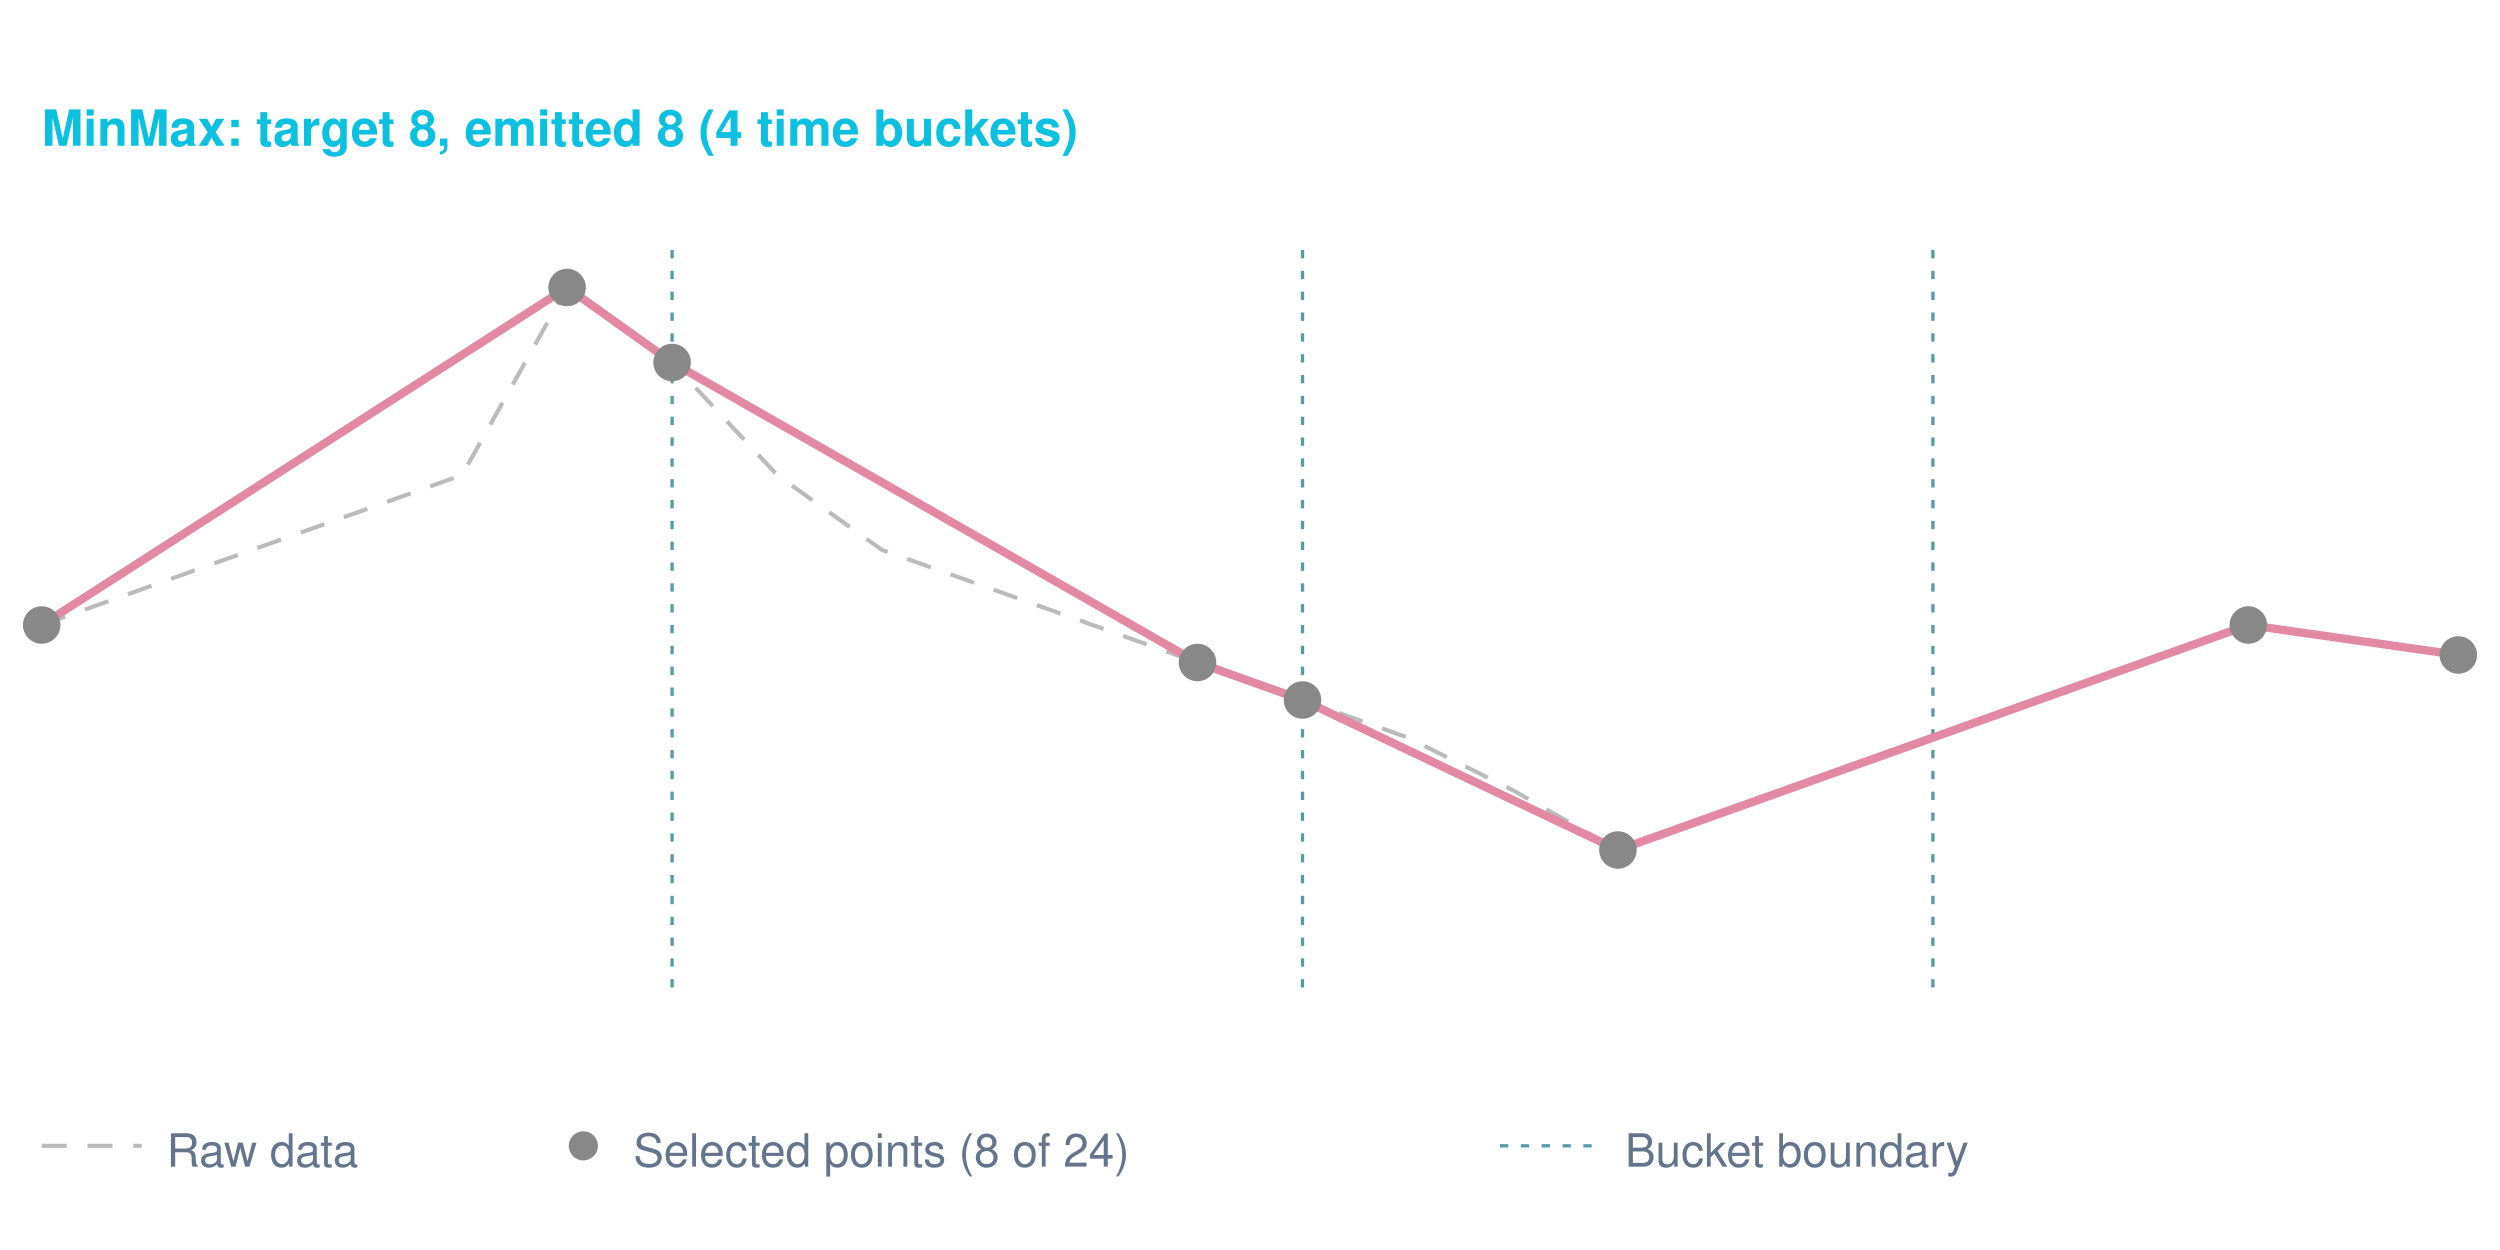
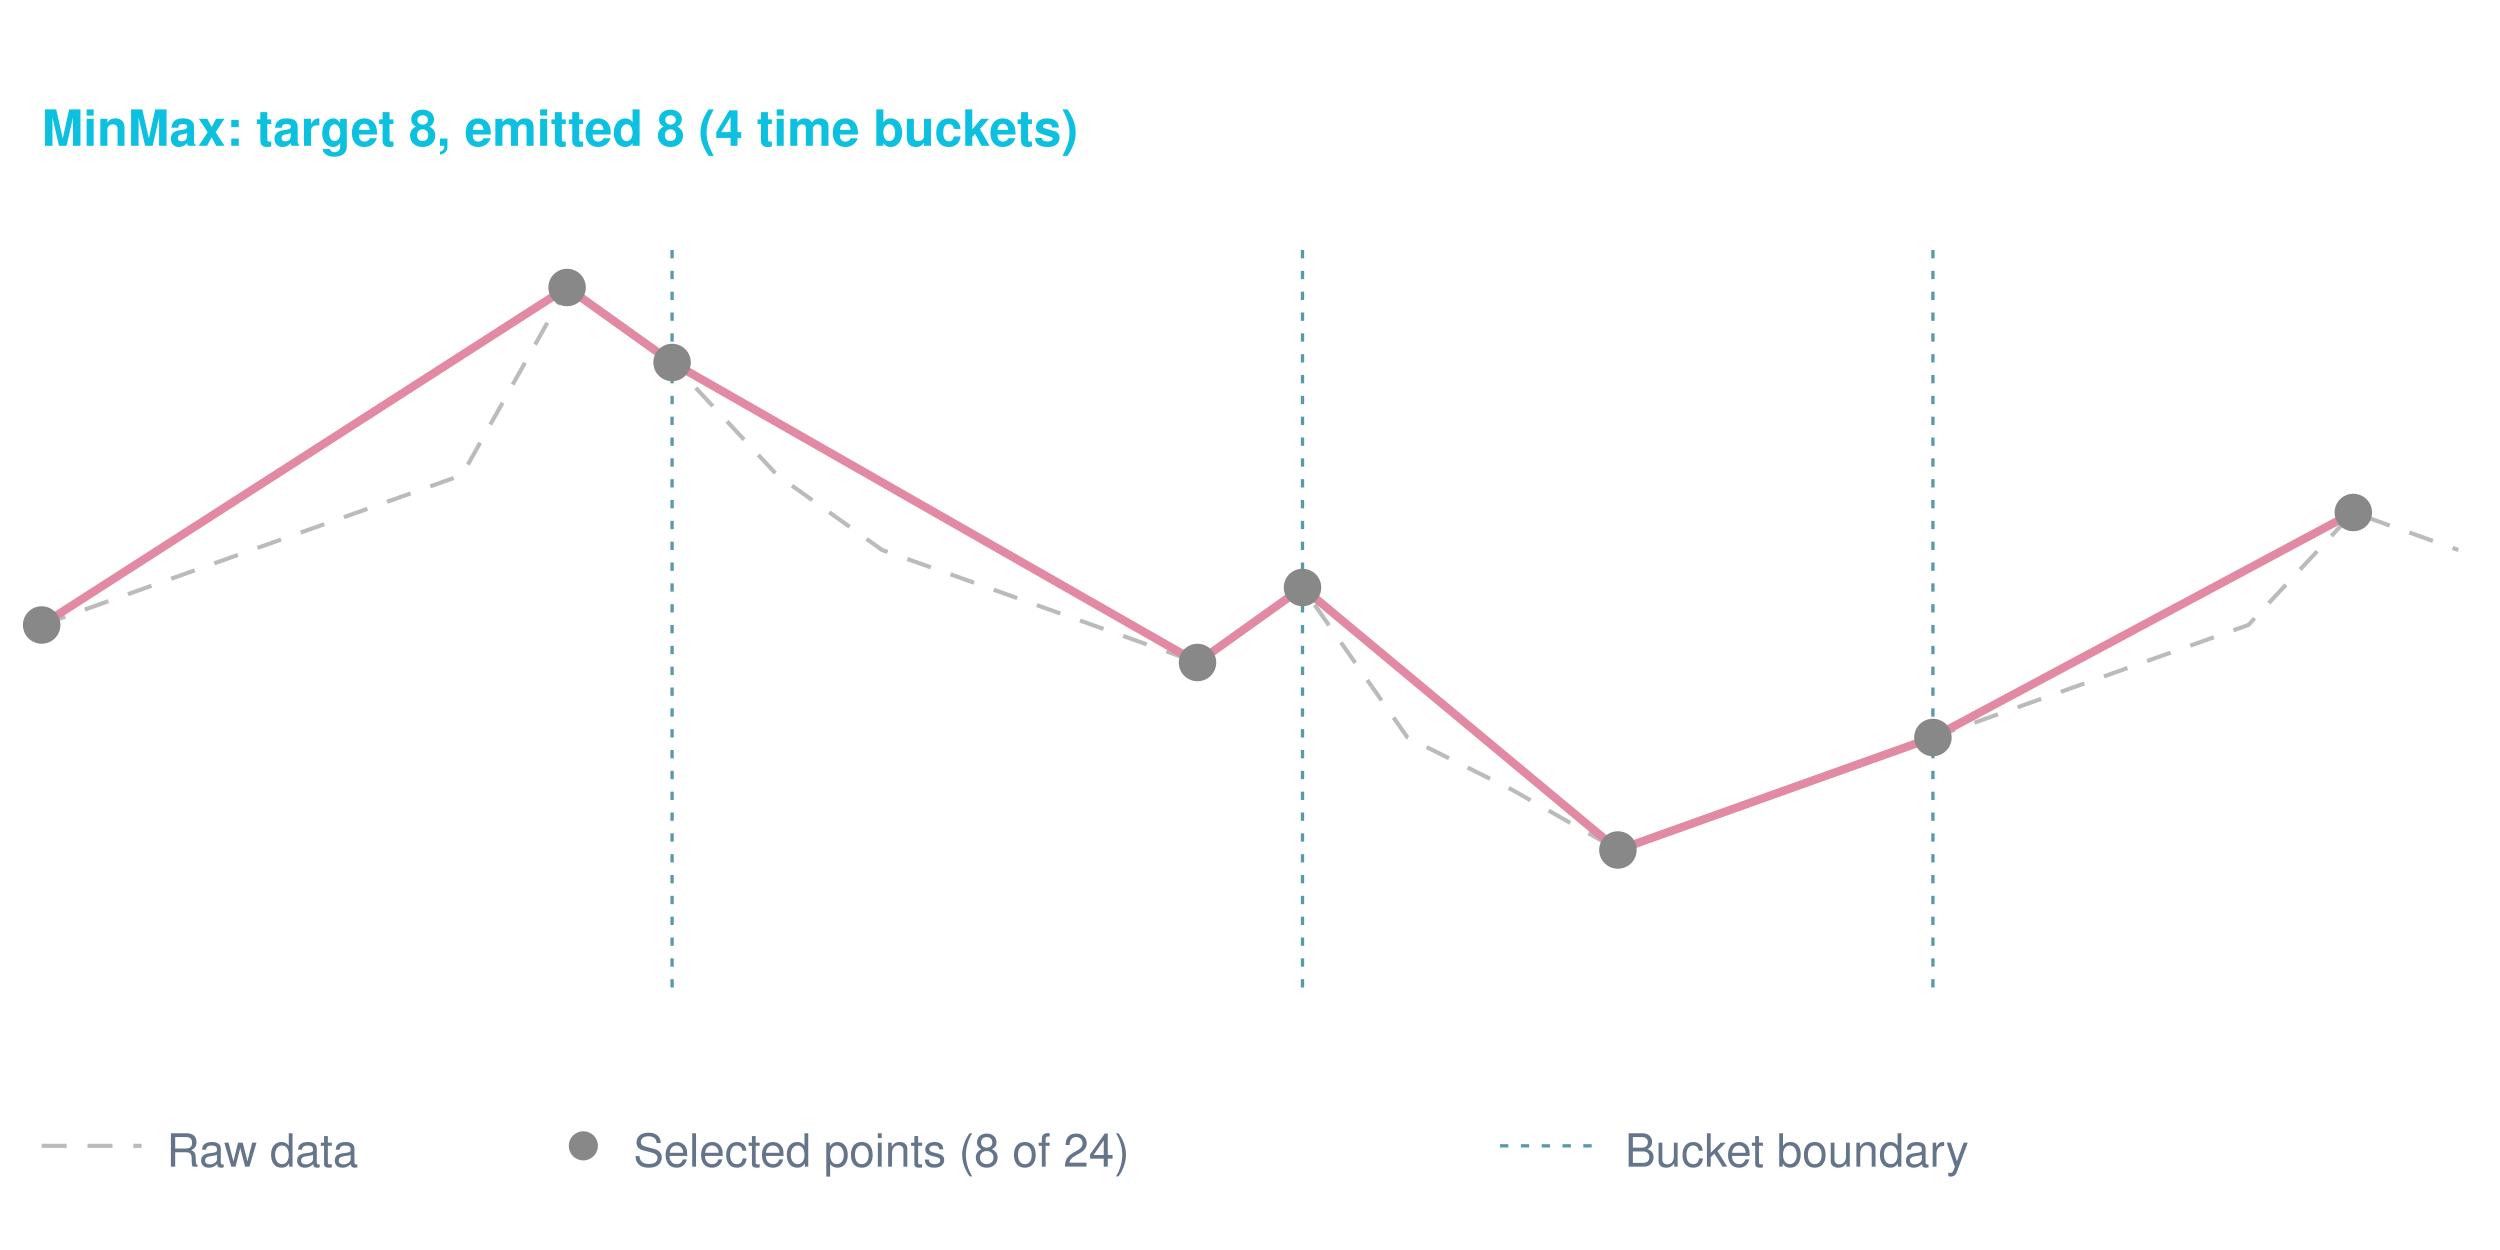
<svg xmlns="http://www.w3.org/2000/svg" viewBox="0 0 600 300" width="1400" height="700" font-family="-apple-system, BlinkMacSystemFont, 'Segoe UI', Helvetica, Arial, sans-serif" role="img">
  <style>
  .t { font-size: 12px; font-weight: 600; }
  .l { font-size: 11px; }
  .ref { stroke-width: 1.0; stroke-dasharray: 6 5; fill: none; }
  .bk { stroke-width: 0.8; stroke-dasharray: 2 3; }
  .t { fill: #0cc0df; }
  .l { fill: #64748b; }
  .ref { stroke: #bbb; }
  .bk { stroke: #5a9aa8; }
  .sep { stroke: #ccc; }
  @media (prefers-color-scheme: dark) {
    .t { fill: #0cc0df; }
    .l { fill: #b1b5d3; }
    .ref { stroke: #555; }
    .bk { stroke: #2a7a8a; }
    .sep { stroke: #3a3a3a; }
  }
</style>
  <text class="t" x="10" y="35">MinMax: target 8, emitted 8 (4 time buckets)</text>
  <line class="bk" x1="161.3" y1="60" x2="161.3" y2="240" />
  <line class="bk" x1="312.6" y1="60" x2="312.6" y2="240" />
  <line class="bk" x1="463.9" y1="60" x2="463.9" y2="240" />
-   <polyline class="ref" points="10.0,150.0 35.2,141.0 60.4,132.0 85.7,123.0 110.9,114.0 136.1,69.0 161.3,87.0 186.5,114.0 211.7,132.0 237.0,141.0 262.2,150.0 287.4,159.0 312.6,168.0 337.8,177.0 363.0,189.6 388.3,204.0 413.5,195.0 438.7,186.0 463.9,177.0 489.1,168.0 514.3,159.0 539.6,150.0 564.8,153.6 590.0,157.2" />
-   <polyline points="10.0,150.0 136.1,69.0 161.3,87.0 287.4,159.0 312.6,168.0 388.3,204.0 539.6,150.0 590.0,157.2" fill="none" stroke="#e289a4" stroke-width="2.0" />
+   <polyline class="ref" points="10.0,150.0 35.2,141.0 60.4,132.0 85.7,123.0 110.9,114.0 136.1,69.0 161.3,87.0 186.5,114.0 211.7,132.0 237.0,141.0 262.2,150.0 287.4,159.0 312.6,141.0 337.8,177.0 363.0,189.6 388.3,204.0 413.5,195.0 438.7,186.0 463.9,177.0 489.1,168.0 514.3,159.0 539.6,150.0 564.8,123.0 590.0,132.0" />
+   <polyline points="10.0,150.0 136.1,69.0 161.3,87.0 287.4,159.0 312.6,141.0 388.3,204.0 463.9,177.0 564.8,123.0" fill="none" stroke="#e289a4" stroke-width="2.0" />
  <circle cx="10.0" cy="150.0" r="4.5" fill="#888" />
  <circle cx="136.1" cy="69.0" r="4.5" fill="#888" />
  <circle cx="161.3" cy="87.0" r="4.5" fill="#888" />
  <circle cx="287.4" cy="159.0" r="4.5" fill="#888" />
-   <circle cx="312.6" cy="168.0" r="4.5" fill="#888" />
+   <circle cx="312.6" cy="141.0" r="4.5" fill="#888" />
  <circle cx="388.3" cy="204.0" r="4.5" fill="#888" />
-   <circle cx="539.6" cy="150.0" r="4.5" fill="#888" />
-   <circle cx="590.0" cy="157.2" r="4.5" fill="#888" />
+   <circle cx="463.9" cy="177.0" r="4.5" fill="#888" />
+   <circle cx="564.8" cy="123.0" r="4.5" fill="#888" />
  <line class="ref" x1="10" y1="275" x2="34" y2="275" />
  <text class="l" x="40" y="280">Raw data</text>
  <circle cx="140" cy="275" r="3.5" fill="#888" />
  <text class="l" x="152" y="280">Selected points (8 of 24)</text>
  <line class="bk" x1="360" y1="275" x2="384" y2="275" />
  <text class="l" x="390" y="280">Bucket boundary</text>
</svg>
